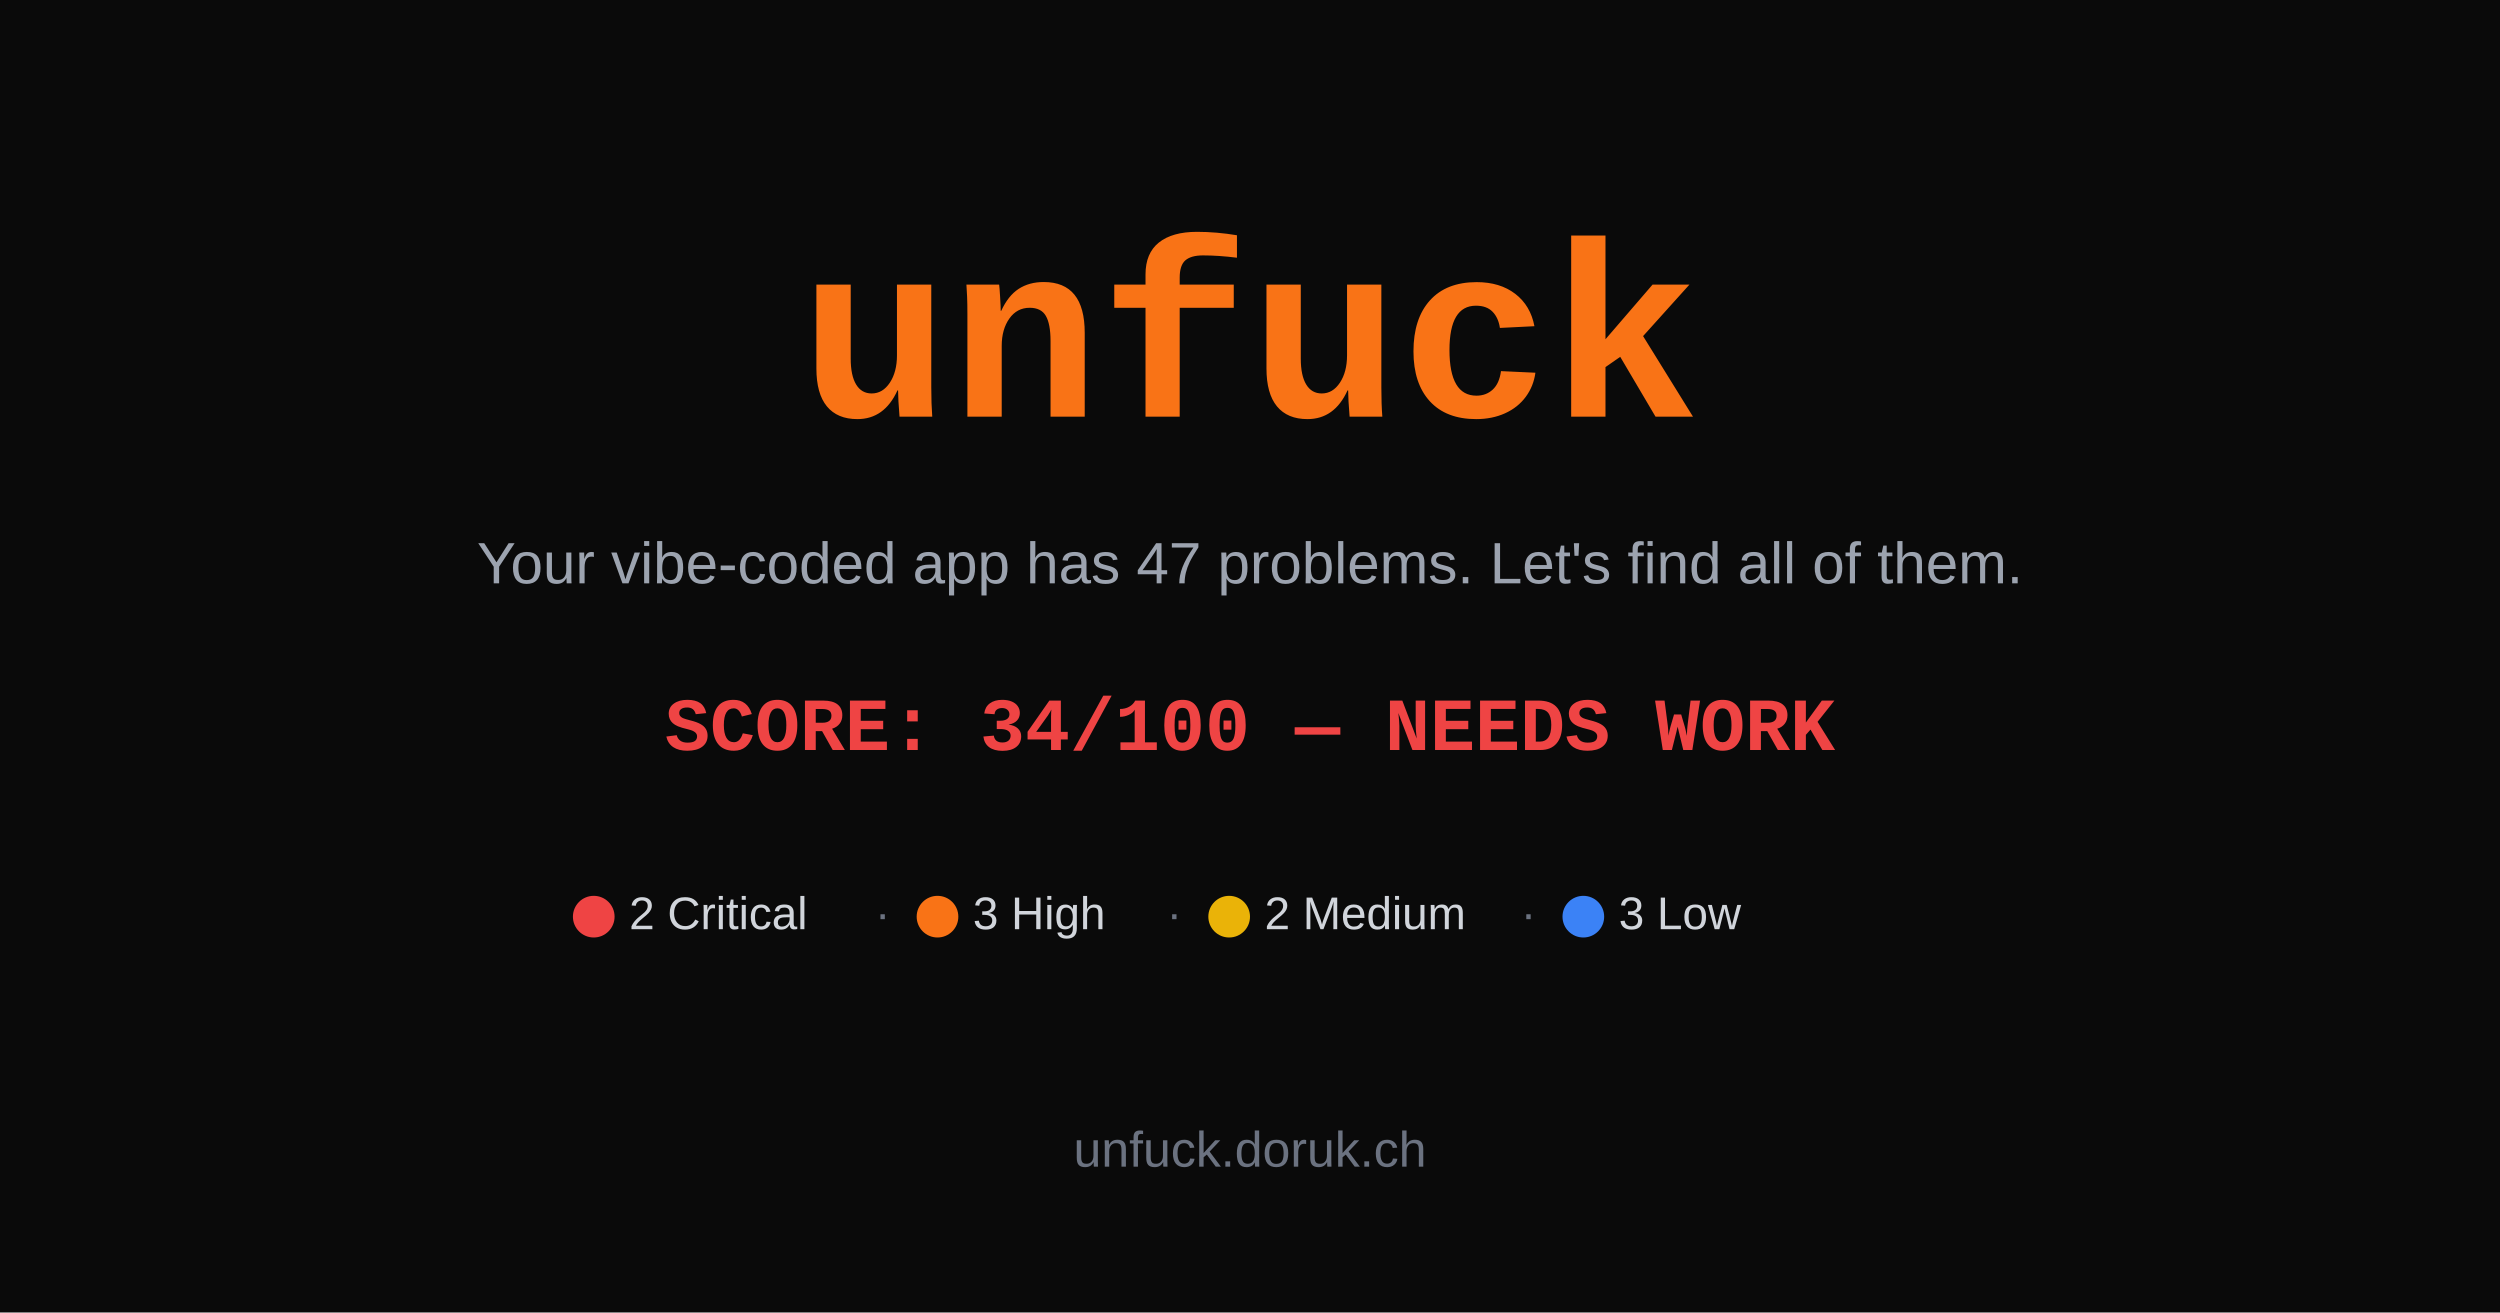
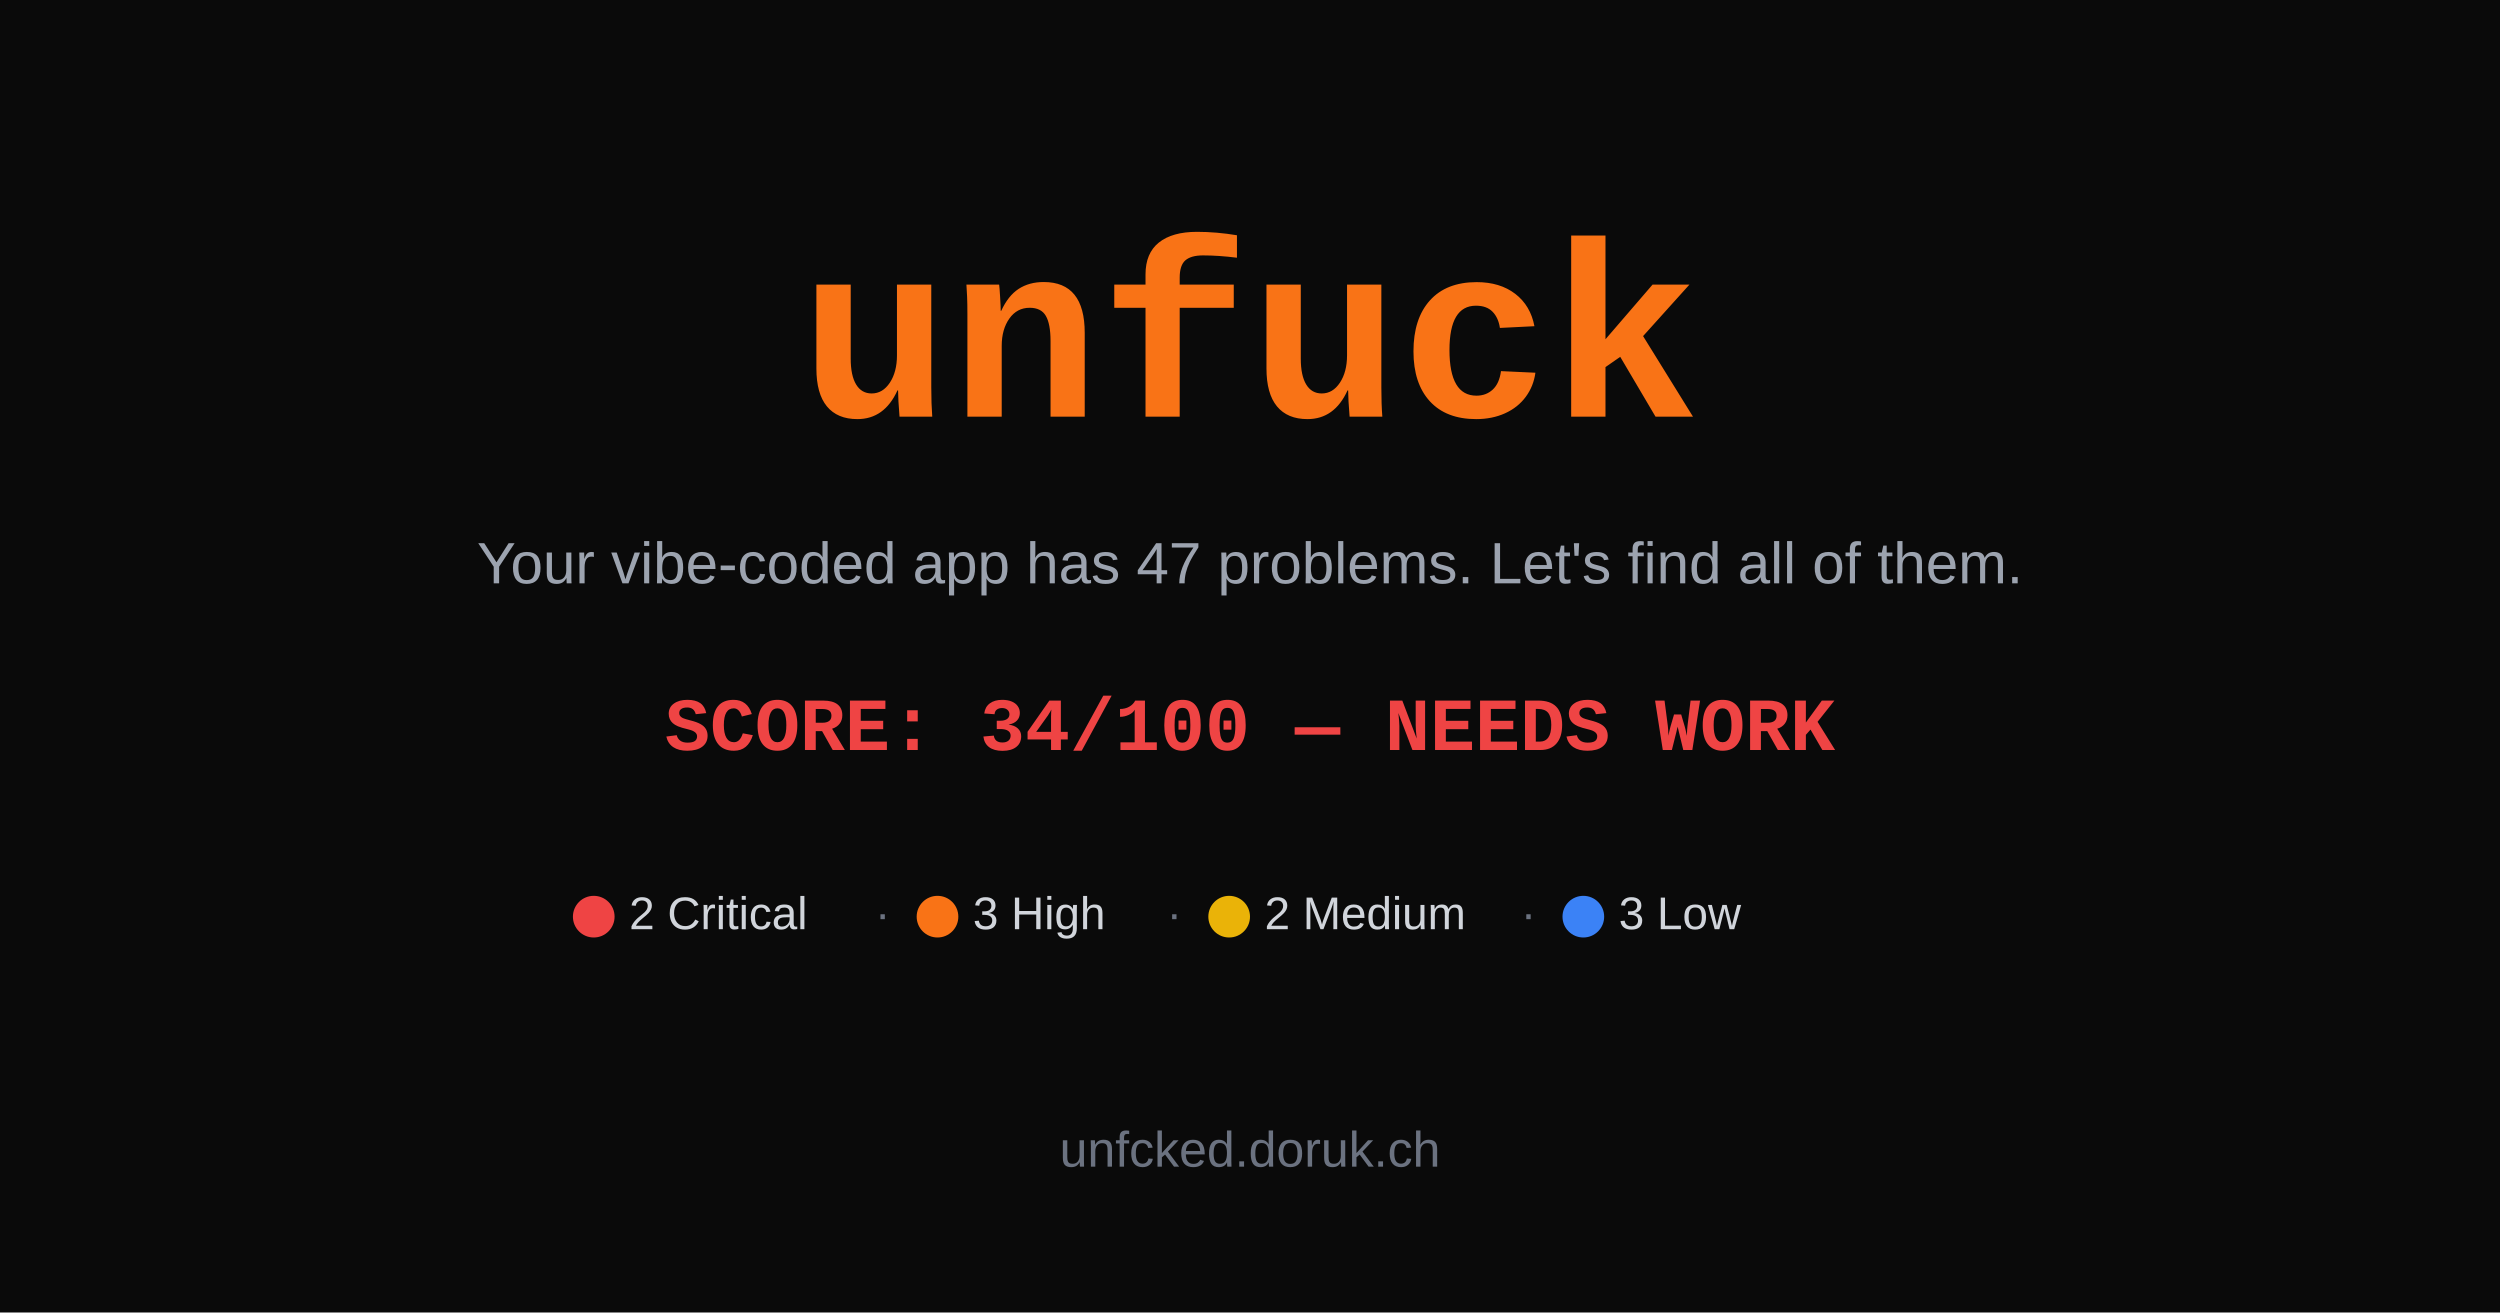
<svg xmlns="http://www.w3.org/2000/svg" width="1200" height="630" viewBox="0 0 1200 630">
  <rect width="1200" height="630" fill="#0a0a0a" />
  <text x="600" y="200" text-anchor="middle" font-family="'Courier New', 'Lucida Console', monospace" font-weight="bold" font-size="120" fill="#f97316">unfuck</text>
  <text x="600" y="280" text-anchor="middle" font-family="'Segoe UI', 'Helvetica Neue', Arial, sans-serif" font-size="28" fill="#9ca3af">Your vibe-coded app has 47 problems. Let's find all of them.</text>
  <text x="600" y="360" text-anchor="middle" font-family="'Courier New', 'Lucida Console', monospace" font-weight="bold" font-size="36" fill="#ef4444">SCORE: 34/100 — NEEDS WORK</text>
  <circle cx="285" cy="440" r="10" fill="#ef4444" />
  <text x="302" y="446" font-family="'Segoe UI', 'Helvetica Neue', Arial, sans-serif" font-size="22" fill="#d1d5db">2 Critical</text>
  <text x="420" y="446" font-family="'Segoe UI', 'Helvetica Neue', Arial, sans-serif" font-size="22" fill="#6b7280">·</text>
  <circle cx="450" cy="440" r="10" fill="#f97316" />
  <text x="467" y="446" font-family="'Segoe UI', 'Helvetica Neue', Arial, sans-serif" font-size="22" fill="#d1d5db">3 High</text>
  <text x="560" y="446" font-family="'Segoe UI', 'Helvetica Neue', Arial, sans-serif" font-size="22" fill="#6b7280">·</text>
  <circle cx="590" cy="440" r="10" fill="#eab308" />
  <text x="607" y="446" font-family="'Segoe UI', 'Helvetica Neue', Arial, sans-serif" font-size="22" fill="#d1d5db">2 Medium</text>
  <text x="730" y="446" font-family="'Segoe UI', 'Helvetica Neue', Arial, sans-serif" font-size="22" fill="#6b7280">·</text>
  <circle cx="760" cy="440" r="10" fill="#3b82f6" />
  <text x="777" y="446" font-family="'Segoe UI', 'Helvetica Neue', Arial, sans-serif" font-size="22" fill="#d1d5db">3 Low</text>
-   <text x="600" y="560" text-anchor="middle" font-family="'Segoe UI', 'Helvetica Neue', Arial, sans-serif" font-size="24" fill="#6b7280">unfuck.doruk.ch</text>
+   <text x="600" y="560" text-anchor="middle" font-family="'Segoe UI', 'Helvetica Neue', Arial, sans-serif" font-size="24" fill="#6b7280">unfcked.doruk.ch</text>
</svg>
